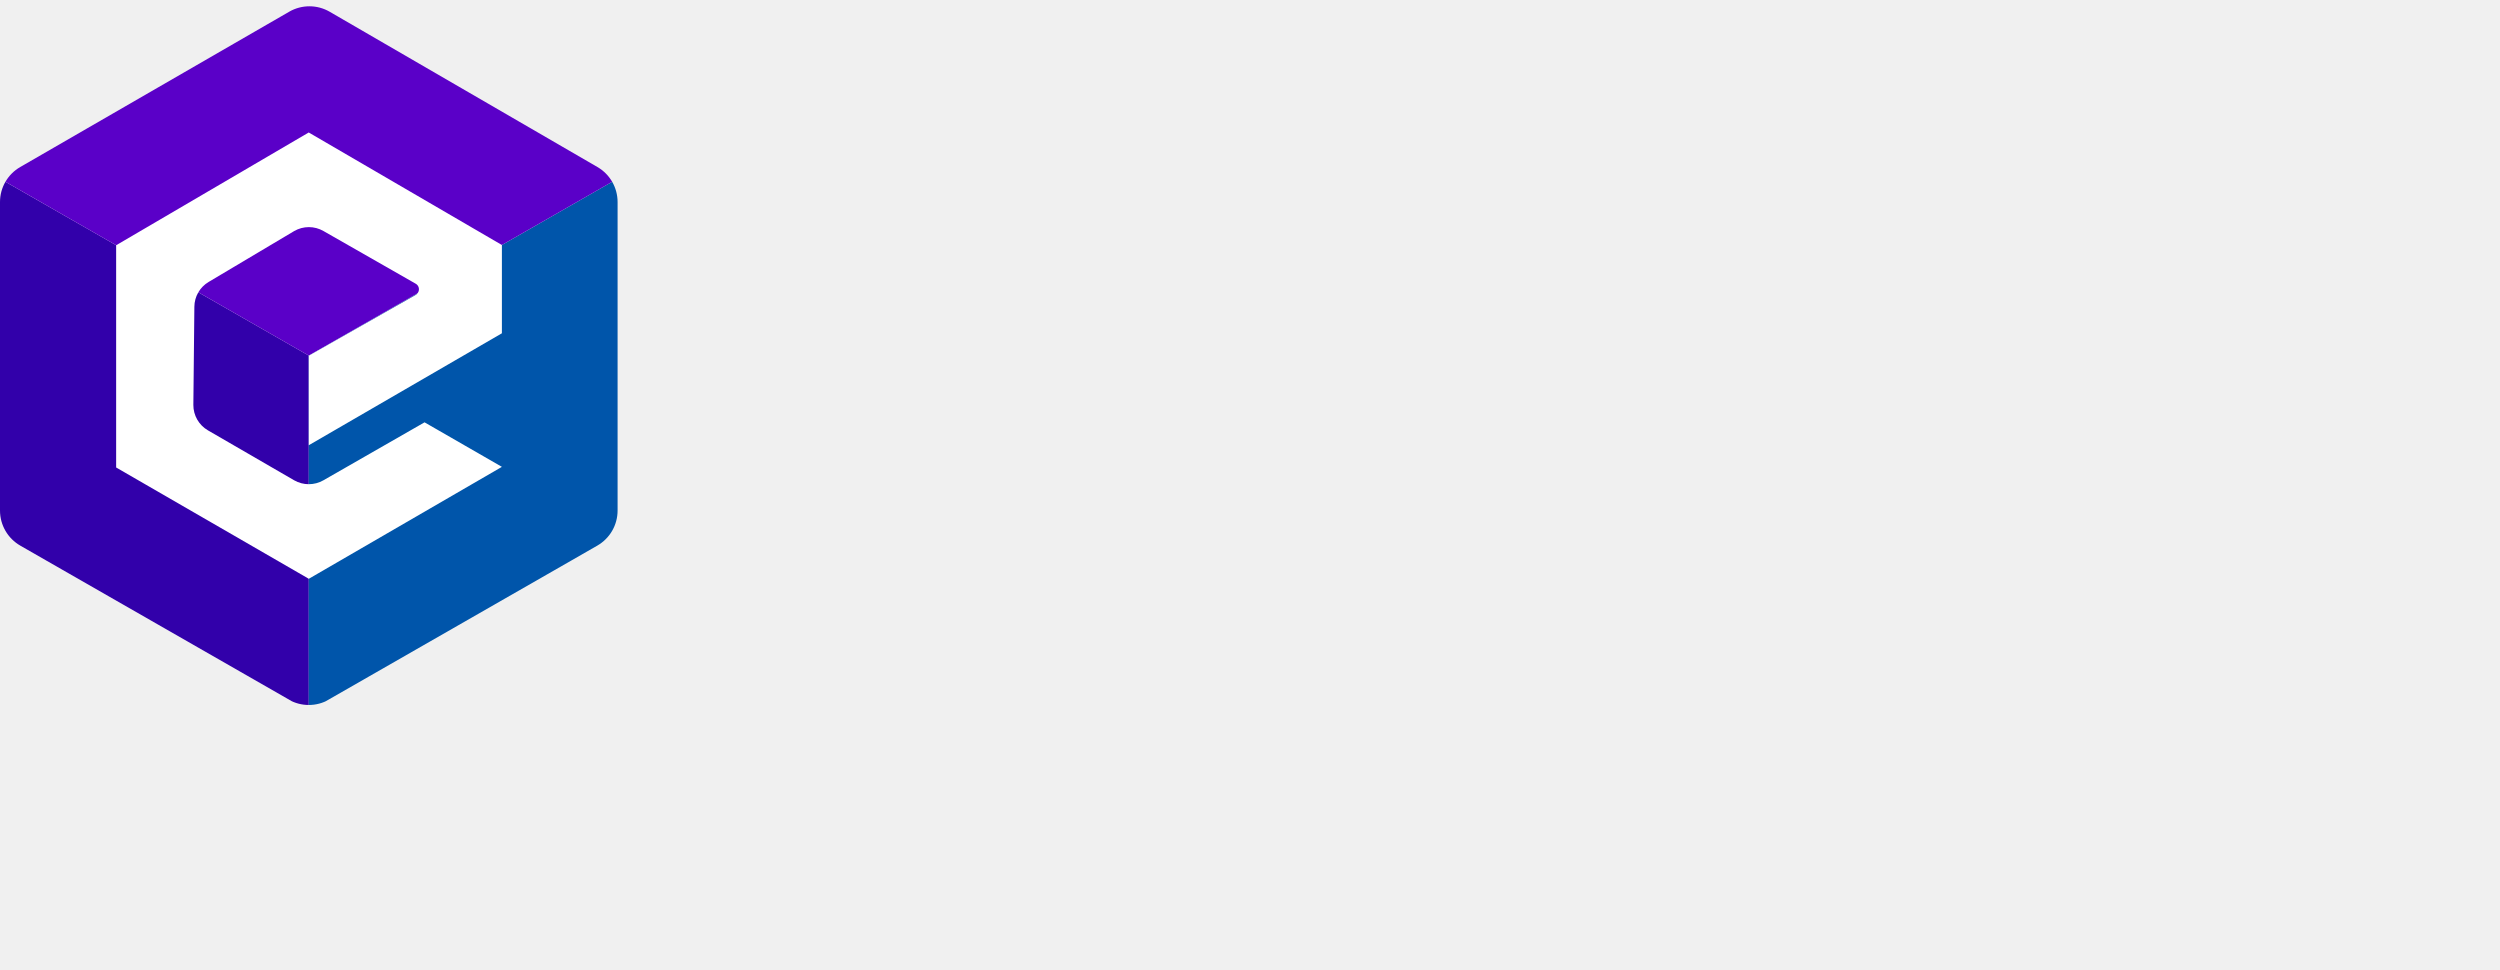
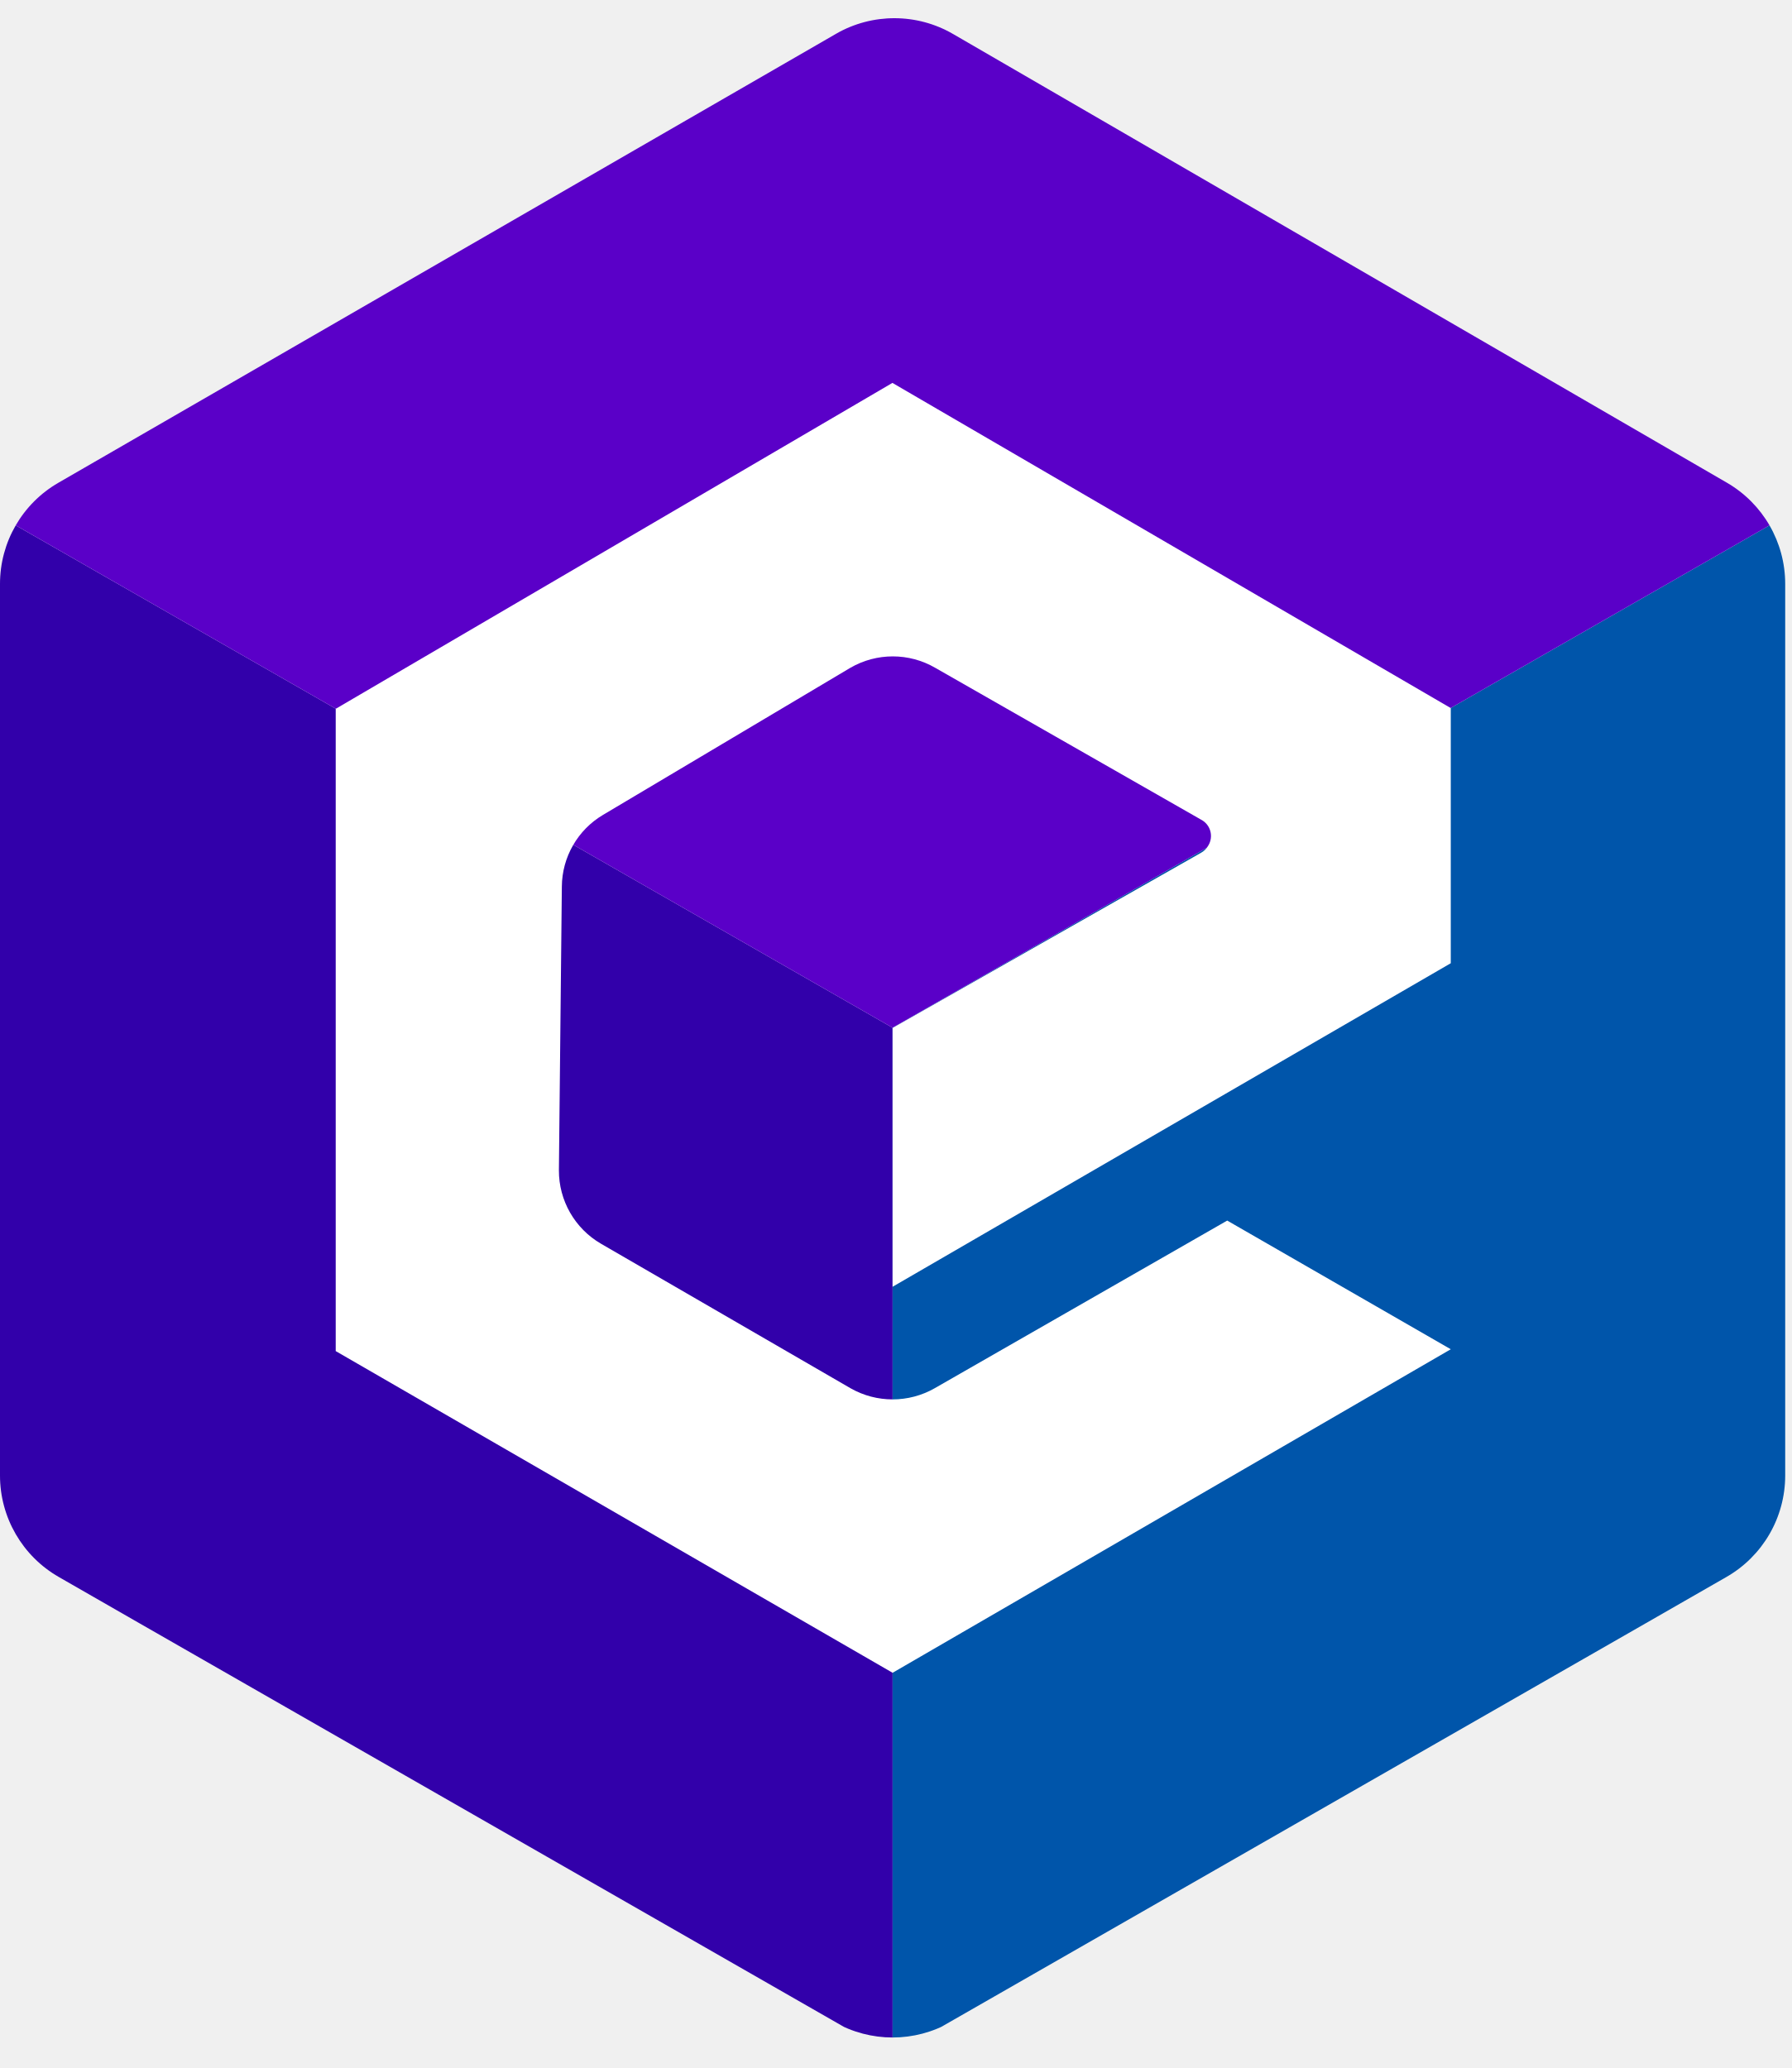
- <svg xmlns="http://www.w3.org/2000/svg" id="Layer_1" data-name="Layer 1" viewBox="0 0 393.06 152.5">
+ <svg xmlns="http://www.w3.org/2000/svg" id="Layer_1" data-name="Layer 1" viewBox="0 0 97.45 112.5">
  <defs>
    <style>.cls-1{fill:none;}.cls-2{clip-path:url(#clip-path);}.cls-3{fill:#3200aa;}.cls-4{fill:#05a;}.cls-5{fill:#5a00c8;}.cls-6{fill:#fff;}</style>
    <clipPath id="clip-path">
      <path class="cls-1" d="M45.47,1.84,3.18,26.26A6.35,6.35,0,0,0,0,31.77v48.5a6.36,6.36,0,0,0,3.2,5.52L45.39,110a6.36,6.36,0,0,0,6.32,0L93.9,85.79a6.36,6.36,0,0,0,3.2-5.52V31.76a6.36,6.36,0,0,0-3.17-5.5L51.84,1.85A6.36,6.36,0,0,0,45.47,1.84Z" />
    </clipPath>
  </defs>
  <g class="cls-2">
    <polygon class="cls-3" points="48.55 111.78 0 83.96 0 28.09 48.55 55.91 48.55 111.78" />
    <polygon class="cls-4" points="48.55 111.78 97.1 83.96 97.1 28.09 48.55 55.91 48.55 111.78" />
    <polygon class="cls-5" points="48.66 0 97.1 28.09 48.55 55.91 0 28.09 48.66 0" />
    <path class="cls-6" d="M48.55,55.92V70L78.91,52.4V38.52L48.54,20.83,18.26,38.56V73.5L48.55,91,78.91,73.4l-12.16-7L50.84,75.52a4.62,4.62,0,0,1-4.58,0L32.69,67.66a4.6,4.6,0,0,1-2.29-4l.16-15.43a4.57,4.57,0,0,1,2.24-3.9l13.45-8a4.6,4.6,0,0,1,4.62,0l14.46,8.26A1,1,0,0,1,65.72,46a1,1,0,0,1-.39.39Z" />
-     <path class="cls-6" d="M392.15,152.5a.91.91,0,1,0,0-1.82h0a.91.91,0,1,0,0,1.82Z" />
-     <path class="cls-6" d="M392.15,152.5a.91.91,0,1,0,0-1.82h0a.91.91,0,1,0,0,1.82Z" />
  </g>
</svg>
